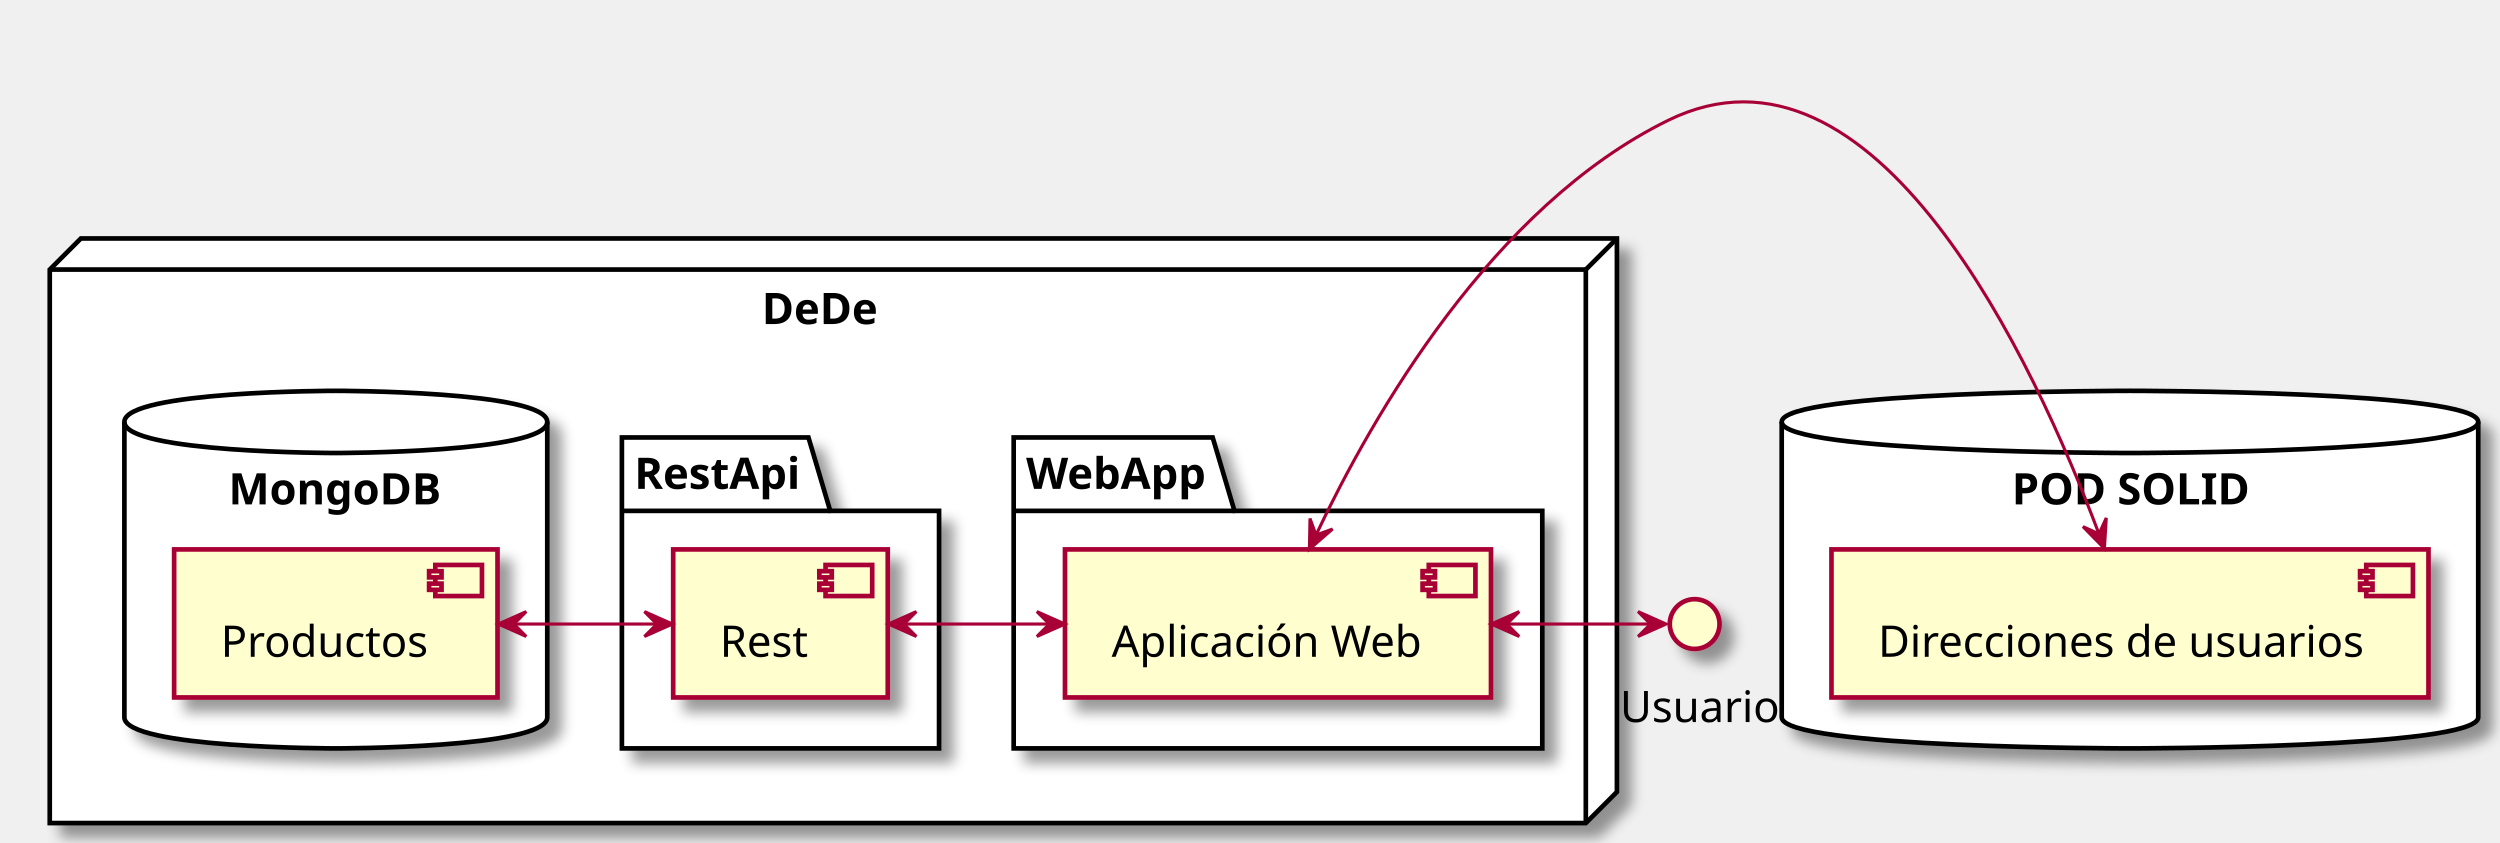
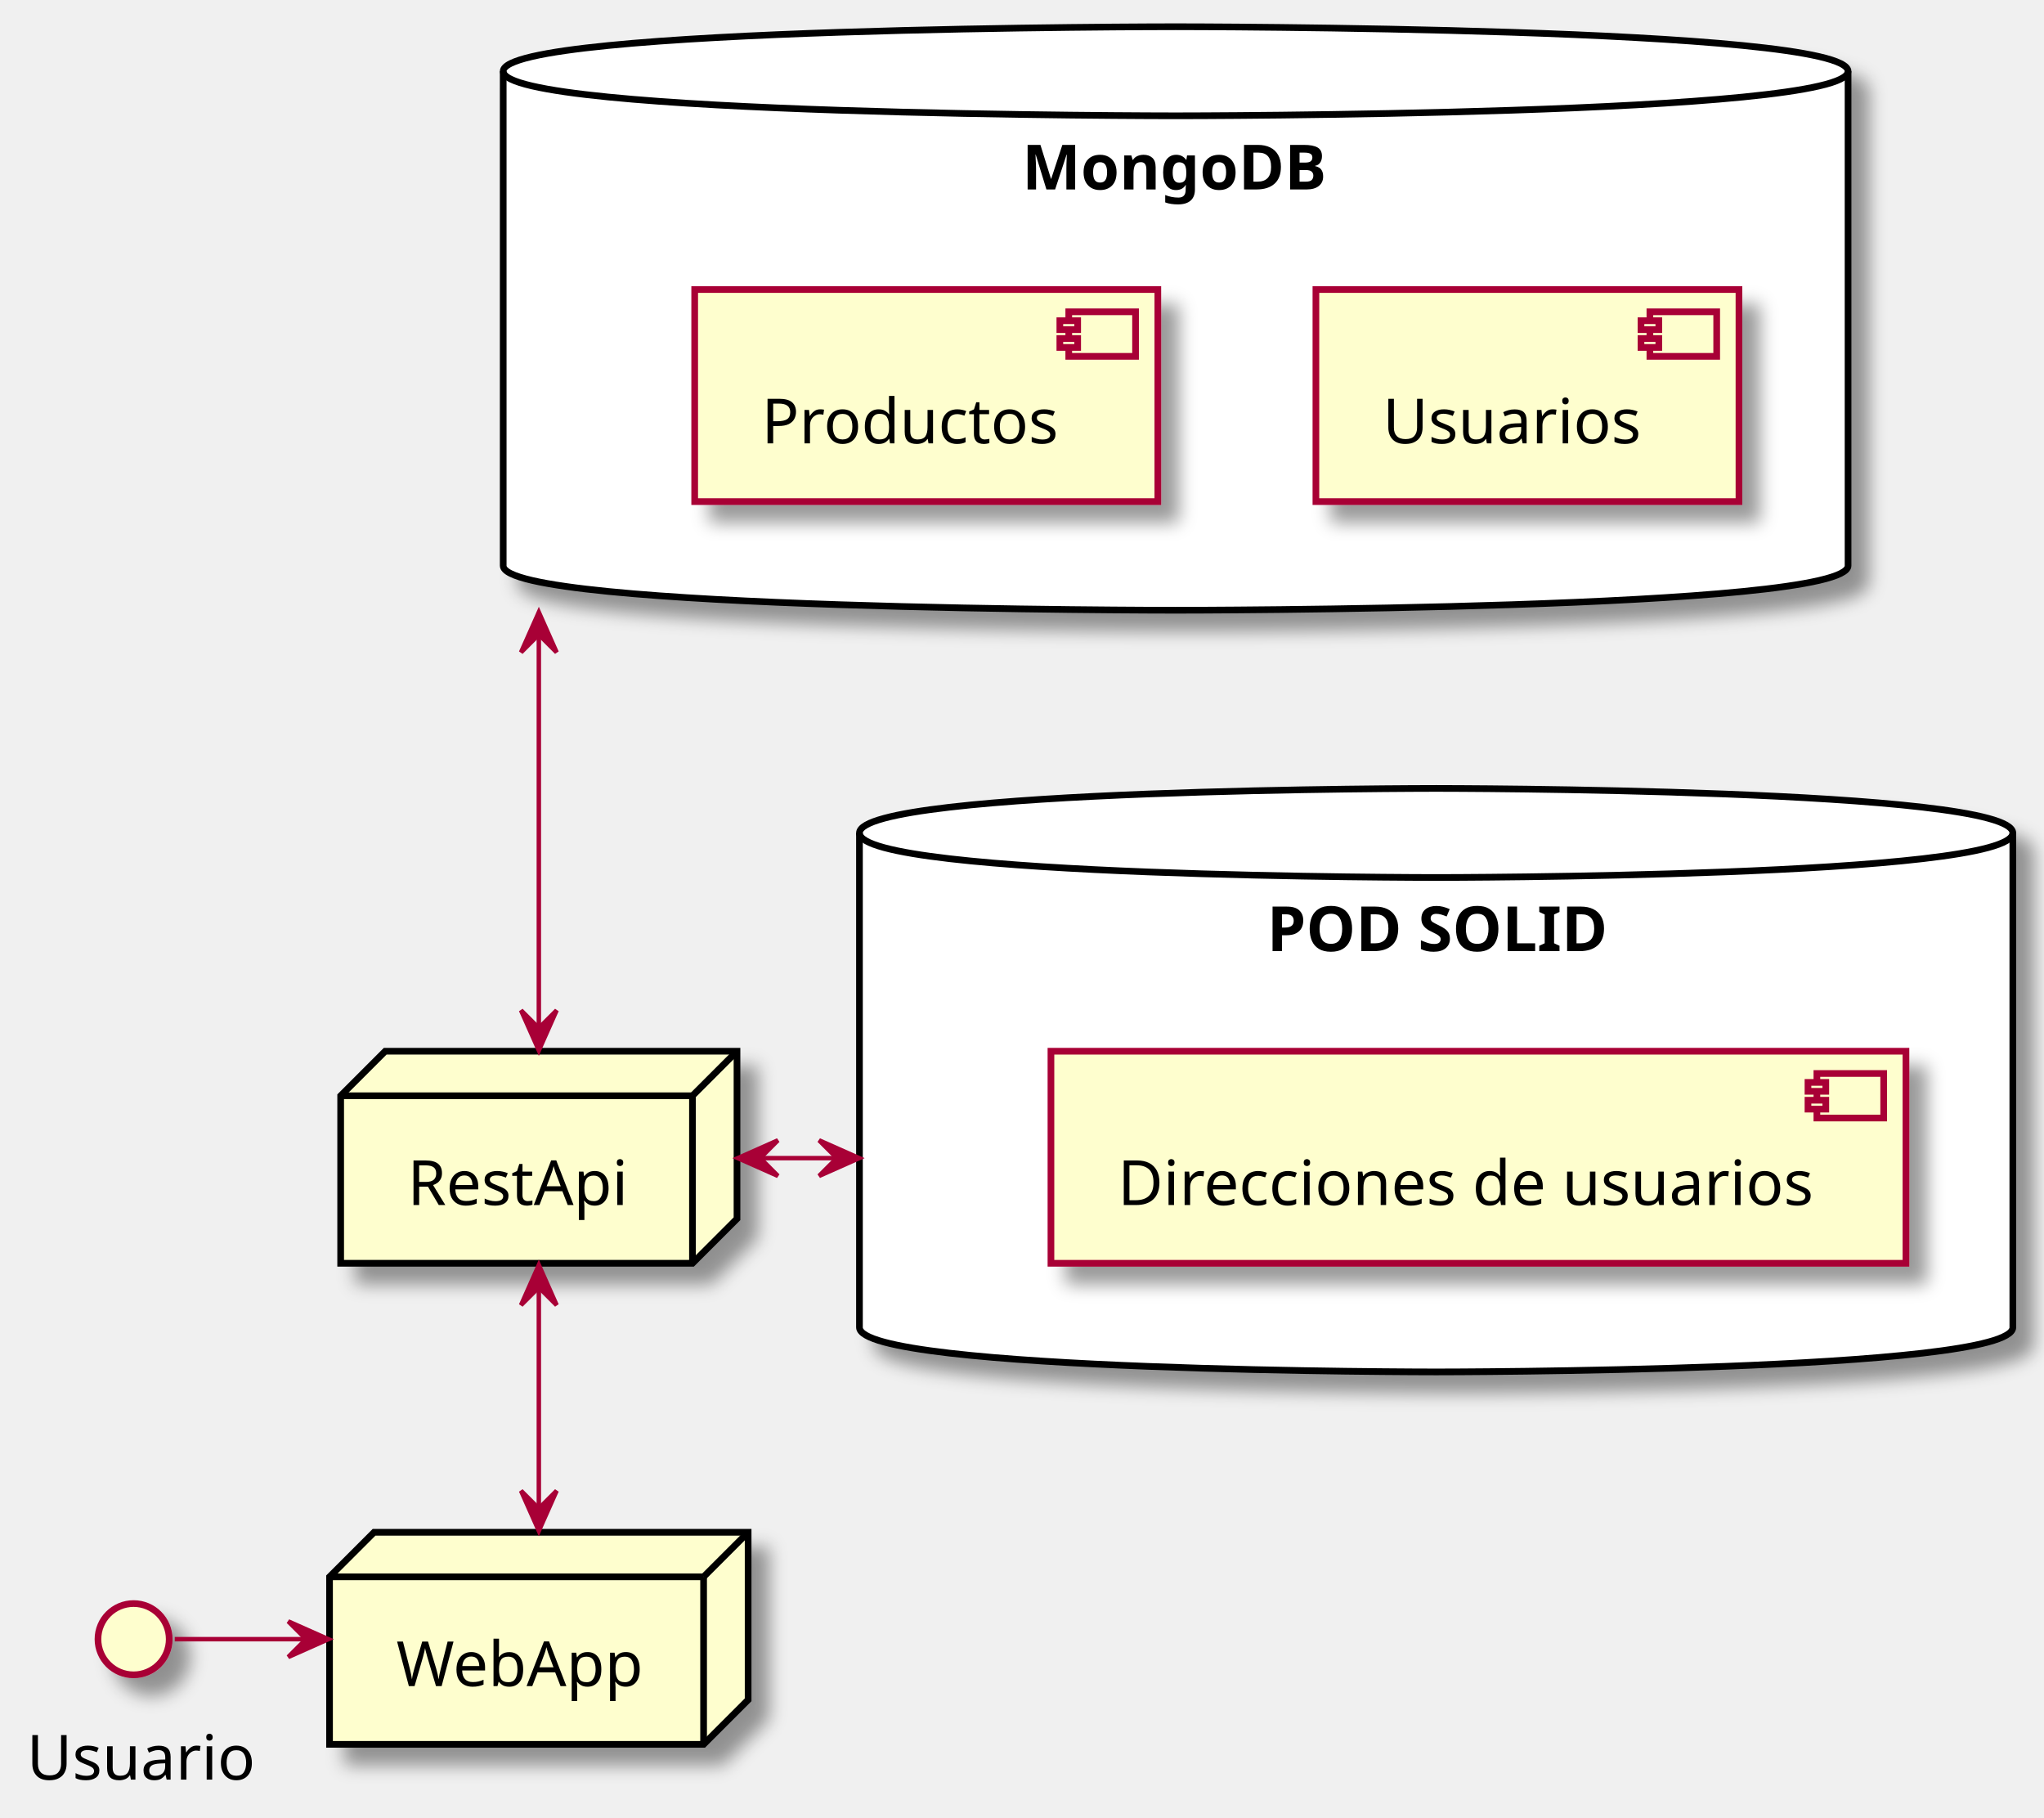
- <svg xmlns="http://www.w3.org/2000/svg" contentScriptType="application/ecmascript" contentStyleType="text/css" height="271px" preserveAspectRatio="none" style="width:804px;height:271px;background:#FFFFFF;" version="1.1" viewBox="0 0 804 271" width="804px" zoomAndPan="magnify">
+ <svg xmlns="http://www.w3.org/2000/svg" contentScriptType="application/ecmascript" contentStyleType="text/css" height="408px" preserveAspectRatio="none" style="width:459px;height:408px;background:#FFFFFF;" version="1.1" viewBox="0 0 459 408" width="459px" zoomAndPan="magnify">
  <defs>
-     <filter height="300%" id="f1a6aohd9o9pll" width="300%" x="-1" y="-1">
+     <filter height="300%" id="fq4qguawfws75" width="300%" x="-1" y="-1">
      <feGaussianBlur result="blurOut" stdDeviation="2.0" />
      <feColorMatrix in="blurOut" result="blurOut2" type="matrix" values="0 0 0 0 0 0 0 0 0 0 0 0 0 0 0 0 0 0 .4 0" />
      <feOffset dx="4.0" dy="4.0" in="blurOut2" result="blurOut3" />
      <feBlend in="SourceGraphic" in2="blurOut3" mode="normal" />
    </filter>
  </defs>
  <g>
-     <path d="M573,135.69 C573,125.69 685,125.69 685,125.69 C685,125.69 797,125.69 797,135.69 L797,230.69 C797,240.69 685,240.69 685,240.69 C685,240.69 573,240.69 573,230.69 L573,135.69 " fill="#FFFFFF" filter="url(#f1a6aohd9o9pll)" style="stroke:#000000;stroke-width:1.5;" />
-     <path d="M573,135.69 C573,145.69 685,145.69 685,145.69 C685,145.69 797,145.69 797,135.69 " fill="none" style="stroke:#000000;stroke-width:1.5;" />
-     <text fill="#000000" font-family="sans-serif" font-size="14" font-weight="bold" lengthAdjust="spacing" textLength="76" x="647" y="162.223">POD SOLID</text>
-     <polygon fill="#FFFFFF" filter="url(#f1a6aohd9o9pll)" points="16,86.69,26,76.69,520,76.69,520,254.69,510,264.69,16,264.69,16,86.69" style="stroke:#000000;stroke-width:1.5;" />
-     <line style="stroke:#000000;stroke-width:1.5;" x1="510" x2="520" y1="86.69" y2="76.69" />
-     <line style="stroke:#000000;stroke-width:1.5;" x1="16" x2="510" y1="86.69" y2="86.69" />
-     <line style="stroke:#000000;stroke-width:1.5;" x1="510" x2="510" y1="86.69" y2="264.69" />
-     <text fill="#000000" font-family="sans-serif" font-size="14" font-weight="bold" lengthAdjust="spacing" textLength="38" x="245" y="104.223">DeDe</text>
-     <polygon fill="#FFFFFF" filter="url(#f1a6aohd9o9pll)" points="326,140.69,390,140.69,397,164.299,496,164.299,496,240.69,326,240.69,326,140.69" style="stroke:#000000;stroke-width:1.5;" />
-     <line style="stroke:#000000;stroke-width:1.5;" x1="326" x2="397" y1="164.299" y2="164.299" />
-     <text fill="#000000" font-family="sans-serif" font-size="14" font-weight="bold" lengthAdjust="spacing" textLength="58" x="330" y="157.223">WebApp</text>
-     <polygon fill="#FFFFFF" filter="url(#f1a6aohd9o9pll)" points="200,140.69,260,140.69,267,164.299,302,164.299,302,240.69,200,240.69,200,140.69" style="stroke:#000000;stroke-width:1.5;" />
-     <line style="stroke:#000000;stroke-width:1.5;" x1="200" x2="267" y1="164.299" y2="164.299" />
-     <text fill="#000000" font-family="sans-serif" font-size="14" font-weight="bold" lengthAdjust="spacing" textLength="54" x="204" y="157.223">RestApi</text>
-     <path d="M40,135.69 C40,125.69 108,125.69 108,125.69 C108,125.69 176,125.69 176,135.69 L176,230.69 C176,240.69 108,240.69 108,240.69 C108,240.69 40,240.69 40,230.69 L40,135.69 " fill="#FFFFFF" filter="url(#f1a6aohd9o9pll)" style="stroke:#000000;stroke-width:1.5;" />
-     <path d="M40,135.69 C40,145.69 108,145.69 108,145.69 C108,145.69 176,145.69 176,135.69 " fill="none" style="stroke:#000000;stroke-width:1.5;" />
-     <text fill="#000000" font-family="sans-serif" font-size="14" font-weight="bold" lengthAdjust="spacing" textLength="69" x="73.5" y="162.223">MongoDB</text>
-     <rect fill="#FEFECE" filter="url(#f1a6aohd9o9pll)" height="47.609" style="stroke:#A80036;stroke-width:1.5;" width="192" x="589" y="176.69" />
-     <rect fill="#FEFECE" height="10" style="stroke:#A80036;stroke-width:1.5;" width="15" x="761" y="181.69" />
-     <rect fill="#FEFECE" height="2" style="stroke:#A80036;stroke-width:1.5;" width="4" x="759" y="183.69" />
-     <rect fill="#FEFECE" height="2" style="stroke:#A80036;stroke-width:1.5;" width="4" x="759" y="187.69" />
-     <text fill="#000000" font-family="sans-serif" font-size="14" lengthAdjust="spacing" textLength="152" x="604" y="211.223">Direcciones de usuarios</text>
-     <rect fill="#FEFECE" filter="url(#f1a6aohd9o9pll)" height="47.609" style="stroke:#A80036;stroke-width:1.5;" width="137" x="342.5" y="176.69" />
-     <rect fill="#FEFECE" height="10" style="stroke:#A80036;stroke-width:1.5;" width="15" x="459.5" y="181.69" />
-     <rect fill="#FEFECE" height="2" style="stroke:#A80036;stroke-width:1.5;" width="4" x="457.5" y="183.69" />
-     <rect fill="#FEFECE" height="2" style="stroke:#A80036;stroke-width:1.5;" width="4" x="457.5" y="187.69" />
-     <text fill="#000000" font-family="sans-serif" font-size="14" lengthAdjust="spacing" textLength="97" x="357.5" y="211.223">Aplicación Web</text>
-     <rect fill="#FEFECE" filter="url(#f1a6aohd9o9pll)" height="47.609" style="stroke:#A80036;stroke-width:1.5;" width="69" x="216.5" y="176.69" />
-     <rect fill="#FEFECE" height="10" style="stroke:#A80036;stroke-width:1.5;" width="15" x="265.5" y="181.69" />
-     <rect fill="#FEFECE" height="2" style="stroke:#A80036;stroke-width:1.5;" width="4" x="263.5" y="183.69" />
-     <rect fill="#FEFECE" height="2" style="stroke:#A80036;stroke-width:1.5;" width="4" x="263.5" y="187.69" />
-     <text fill="#000000" font-family="sans-serif" font-size="14" lengthAdjust="spacing" textLength="29" x="231.5" y="211.223">Rest</text>
-     <rect fill="#FEFECE" filter="url(#f1a6aohd9o9pll)" height="47.609" style="stroke:#A80036;stroke-width:1.5;" width="104" x="56" y="176.69" />
-     <rect fill="#FEFECE" height="10" style="stroke:#A80036;stroke-width:1.5;" width="15" x="140" y="181.69" />
-     <rect fill="#FEFECE" height="2" style="stroke:#A80036;stroke-width:1.5;" width="4" x="138" y="183.69" />
-     <rect fill="#FEFECE" height="2" style="stroke:#A80036;stroke-width:1.5;" width="4" x="138" y="187.69" />
-     <text fill="#000000" font-family="sans-serif" font-size="14" lengthAdjust="spacing" textLength="64" x="71" y="211.223">Productos</text>
-     <ellipse cx="545" cy="200.69" fill="#FEFECE" filter="url(#f1a6aohd9o9pll)" rx="8" ry="8" style="stroke:#A80036;stroke-width:1.5;" />
-     <text fill="#000000" font-family="sans-serif" font-size="14" lengthAdjust="spacing" textLength="48" x="521" y="232.223">Usuario</text>
-     <path d="M211.1,200.69 C195.89,200.69 180.69,200.69 165.48,200.69 " fill="none" id="Rest-Productos" style="stroke:#A80036;stroke-width:1.0;" />
-     <polygon fill="#A80036" points="160.23,200.69,169.23,204.69,165.23,200.69,169.23,196.69,160.23,200.69" style="stroke:#A80036;stroke-width:1.0;" />
-     <polygon fill="#A80036" points="216.25,200.69,207.25,196.69,211.25,200.69,207.25,204.69,216.25,200.69" style="stroke:#A80036;stroke-width:1.0;" />
-     <path d="M291.01,200.69 C306.42,200.69 321.83,200.69 337.24,200.69 " fill="none" id="Rest-Aplicación Web" style="stroke:#A80036;stroke-width:1.0;" />
-     <polygon fill="#A80036" points="342.47,200.69,333.47,196.69,337.47,200.69,333.47,204.69,342.47,200.69" style="stroke:#A80036;stroke-width:1.0;" />
-     <polygon fill="#A80036" points="285.69,200.69,294.69,204.69,290.69,200.69,294.69,196.69,285.69,200.69" style="stroke:#A80036;stroke-width:1.0;" />
-     <path d="M530.62,200.69 C515.36,200.69 500.1,200.69 484.84,200.69 " fill="none" id="Usuario-Aplicación Web" style="stroke:#A80036;stroke-width:1.0;" />
-     <polygon fill="#A80036" points="479.57,200.69,488.57,204.69,484.57,200.69,488.57,196.69,479.57,200.69" style="stroke:#A80036;stroke-width:1.0;" />
-     <polygon fill="#A80036" points="535.8,200.69,526.8,196.69,530.8,200.69,526.8,204.69,535.8,200.69" style="stroke:#A80036;stroke-width:1.0;" />
-     <path d="M423.23,172.04 C441.48,133.46 479.86,66.46 536.5,38.69 C603.17,6 654.3,116.65 674.98,171.58 " fill="none" id="Aplicación Web-Direcciones de usuarios" style="stroke:#A80036;stroke-width:1.0;" />
-     <polygon fill="#A80036" points="676.77,176.4,677.381,166.57,675.027,171.714,669.883,169.359,676.77,176.4" style="stroke:#A80036;stroke-width:1.0;" />
-     <polygon fill="#A80036" points="421.11,176.6,428.542,170.137,423.225,172.069,421.293,166.753,421.11,176.6" style="stroke:#A80036;stroke-width:1.0;" />
+     <path d="M193,187 C193,177 322.5,177 322.5,177 C322.5,177 452,177 452,187 L452,298 C452,308 322.5,308 322.5,308 C322.5,308 193,308 193,298 L193,187 " fill="#FFFFFF" filter="url(#fq4qguawfws75)" style="stroke:#000000;stroke-width:1.5;" />
+     <path d="M193,187 C193,197 322.5,197 322.5,197 C322.5,197 452,197 452,187 " fill="none" style="stroke:#000000;stroke-width:1.5;" />
+     <text fill="#000000" font-family="sans-serif" font-size="14" font-weight="bold" lengthAdjust="spacing" textLength="76" x="284.5" y="213.533">POD SOLID</text>
+     <path d="M113,16 C113,6 264,6 264,6 C264,6 415,6 415,16 L415,127 C415,137 264,137 264,137 C264,137 113,137 113,127 L113,16 " fill="#FFFFFF" filter="url(#fq4qguawfws75)" style="stroke:#000000;stroke-width:1.5;" />
+     <path d="M113,16 C113,26 264,26 264,26 C264,26 415,26 415,16 " fill="none" style="stroke:#000000;stroke-width:1.5;" />
+     <text fill="#000000" font-family="sans-serif" font-size="14" font-weight="bold" lengthAdjust="spacing" textLength="69" x="229.5" y="42.533">MongoDB</text>
+     <rect fill="#FEFECE" filter="url(#fq4qguawfws75)" height="47.609" style="stroke:#A80036;stroke-width:1.5;" width="192" x="236" y="236" />
+     <rect fill="#FEFECE" height="10" style="stroke:#A80036;stroke-width:1.5;" width="15" x="408" y="241" />
+     <rect fill="#FEFECE" height="2" style="stroke:#A80036;stroke-width:1.5;" width="4" x="406" y="243" />
+     <rect fill="#FEFECE" height="2" style="stroke:#A80036;stroke-width:1.5;" width="4" x="406" y="247" />
+     <text fill="#000000" font-family="sans-serif" font-size="14" lengthAdjust="spacing" textLength="152" x="251" y="270.533">Direcciones de usuarios</text>
+     <rect fill="#FEFECE" filter="url(#fq4qguawfws75)" height="47.609" style="stroke:#A80036;stroke-width:1.5;" width="95" x="295.5" y="65" />
+     <rect fill="#FEFECE" height="10" style="stroke:#A80036;stroke-width:1.5;" width="15" x="370.5" y="70" />
+     <rect fill="#FEFECE" height="2" style="stroke:#A80036;stroke-width:1.5;" width="4" x="368.5" y="72" />
+     <rect fill="#FEFECE" height="2" style="stroke:#A80036;stroke-width:1.5;" width="4" x="368.5" y="76" />
+     <text fill="#000000" font-family="sans-serif" font-size="14" lengthAdjust="spacing" textLength="55" x="310.5" y="99.533">Usuarios</text>
+     <rect fill="#FEFECE" filter="url(#fq4qguawfws75)" height="47.609" style="stroke:#A80036;stroke-width:1.5;" width="104" x="156" y="65" />
+     <rect fill="#FEFECE" height="10" style="stroke:#A80036;stroke-width:1.5;" width="15" x="240" y="70" />
+     <rect fill="#FEFECE" height="2" style="stroke:#A80036;stroke-width:1.5;" width="4" x="238" y="72" />
+     <rect fill="#FEFECE" height="2" style="stroke:#A80036;stroke-width:1.5;" width="4" x="238" y="76" />
+     <text fill="#000000" font-family="sans-serif" font-size="14" lengthAdjust="spacing" textLength="64" x="171" y="99.533">Productos</text>
+     <polygon fill="#FEFECE" filter="url(#fq4qguawfws75)" points="74,354,84,344,168,344,168,381.609,158,391.609,74,391.609,74,354" style="stroke:#000000;stroke-width:1.5;" />
+     <line style="stroke:#000000;stroke-width:1.5;" x1="158" x2="168" y1="354" y2="344" />
+     <line style="stroke:#000000;stroke-width:1.5;" x1="74" x2="158" y1="354" y2="354" />
+     <line style="stroke:#000000;stroke-width:1.5;" x1="158" x2="158" y1="354" y2="391.609" />
+     <text fill="#000000" font-family="sans-serif" font-size="14" lengthAdjust="spacing" textLength="54" x="89" y="378.533">WebApp</text>
+     <polygon fill="#FEFECE" filter="url(#fq4qguawfws75)" points="76.5,246,86.5,236,165.5,236,165.5,273.609,155.5,283.609,76.5,283.609,76.5,246" style="stroke:#000000;stroke-width:1.5;" />
+     <line style="stroke:#000000;stroke-width:1.5;" x1="155.5" x2="165.5" y1="246" y2="236" />
+     <line style="stroke:#000000;stroke-width:1.5;" x1="76.5" x2="155.5" y1="246" y2="246" />
+     <line style="stroke:#000000;stroke-width:1.5;" x1="155.5" x2="155.5" y1="246" y2="283.609" />
+     <text fill="#000000" font-family="sans-serif" font-size="14" lengthAdjust="spacing" textLength="49" x="91.5" y="270.533">RestApi</text>
+     <ellipse cx="30" cy="368" fill="#FEFECE" filter="url(#fq4qguawfws75)" rx="8" ry="8" style="stroke:#A80036;stroke-width:1.5;" />
+     <text fill="#000000" font-family="sans-serif" font-size="14" lengthAdjust="spacing" textLength="48" x="6" y="399.533">Usuario</text>
+     <path d="M121,289.13 C121,304.42 121,323.29 121,338.62 " fill="none" id="rest-web" style="stroke:#A80036;stroke-width:1.0;" />
+     <polygon fill="#A80036" points="121,343.68,125,334.68,121,338.68,117,334.68,121,343.68" style="stroke:#A80036;stroke-width:1.0;" />
+     <polygon fill="#A80036" points="121,284,117,293,121,289,125,293,121,284" style="stroke:#A80036;stroke-width:1.0;" />
+     <path d="M121,137.449 C121,137.884 121,138.32 121,138.757 C121,140.508 121,142.283 121,144.08 C121,172.827 121,206.995 121,230.56 " fill="none" id="mongo-rest" style="stroke:#A80036;stroke-width:1.0;" />
+     <polygon fill="#A80036" points="121,235.82,125,226.82,121,230.82,117,226.82,121,235.82" style="stroke:#A80036;stroke-width:1.0;" />
+     <polygon fill="#A80036" points="121,137.449,117,146.449,121,142.449,125,146.449,121,137.449" style="stroke:#A80036;stroke-width:1.0;" />
+     <path d="M39.24,368 C49.03,368 58.82,368 68.61,368 " fill="none" id="Usuario-to-web" style="stroke:#A80036;stroke-width:1.0;" />
+     <polygon fill="#A80036" points="73.73,368,64.73,364,68.73,368,64.73,372,73.73,368" style="stroke:#A80036;stroke-width:1.0;" />
+     <path d="M192.932,260 C192.893,260 192.855,260 192.816,260 C192.739,260 192.662,260 192.585,260 C192.431,260 192.277,260 192.122,260 C191.814,260 191.506,260 191.197,260 C190.58,260 189.964,260 189.347,260 C188.113,260 186.88,260 185.646,260 C180.713,260 175.78,260 170.85,260 " fill="none" id="pod-rest" style="stroke:#A80036;stroke-width:1.0;" />
+     <polygon fill="#A80036" points="165.69,260,174.69,264,170.69,260,174.69,256,165.69,260" style="stroke:#A80036;stroke-width:1.0;" />
+     <polygon fill="#A80036" points="192.932,260,183.932,256,187.932,260,183.932,264,192.932,260" style="stroke:#A80036;stroke-width:1.0;" />
  </g>
</svg>
